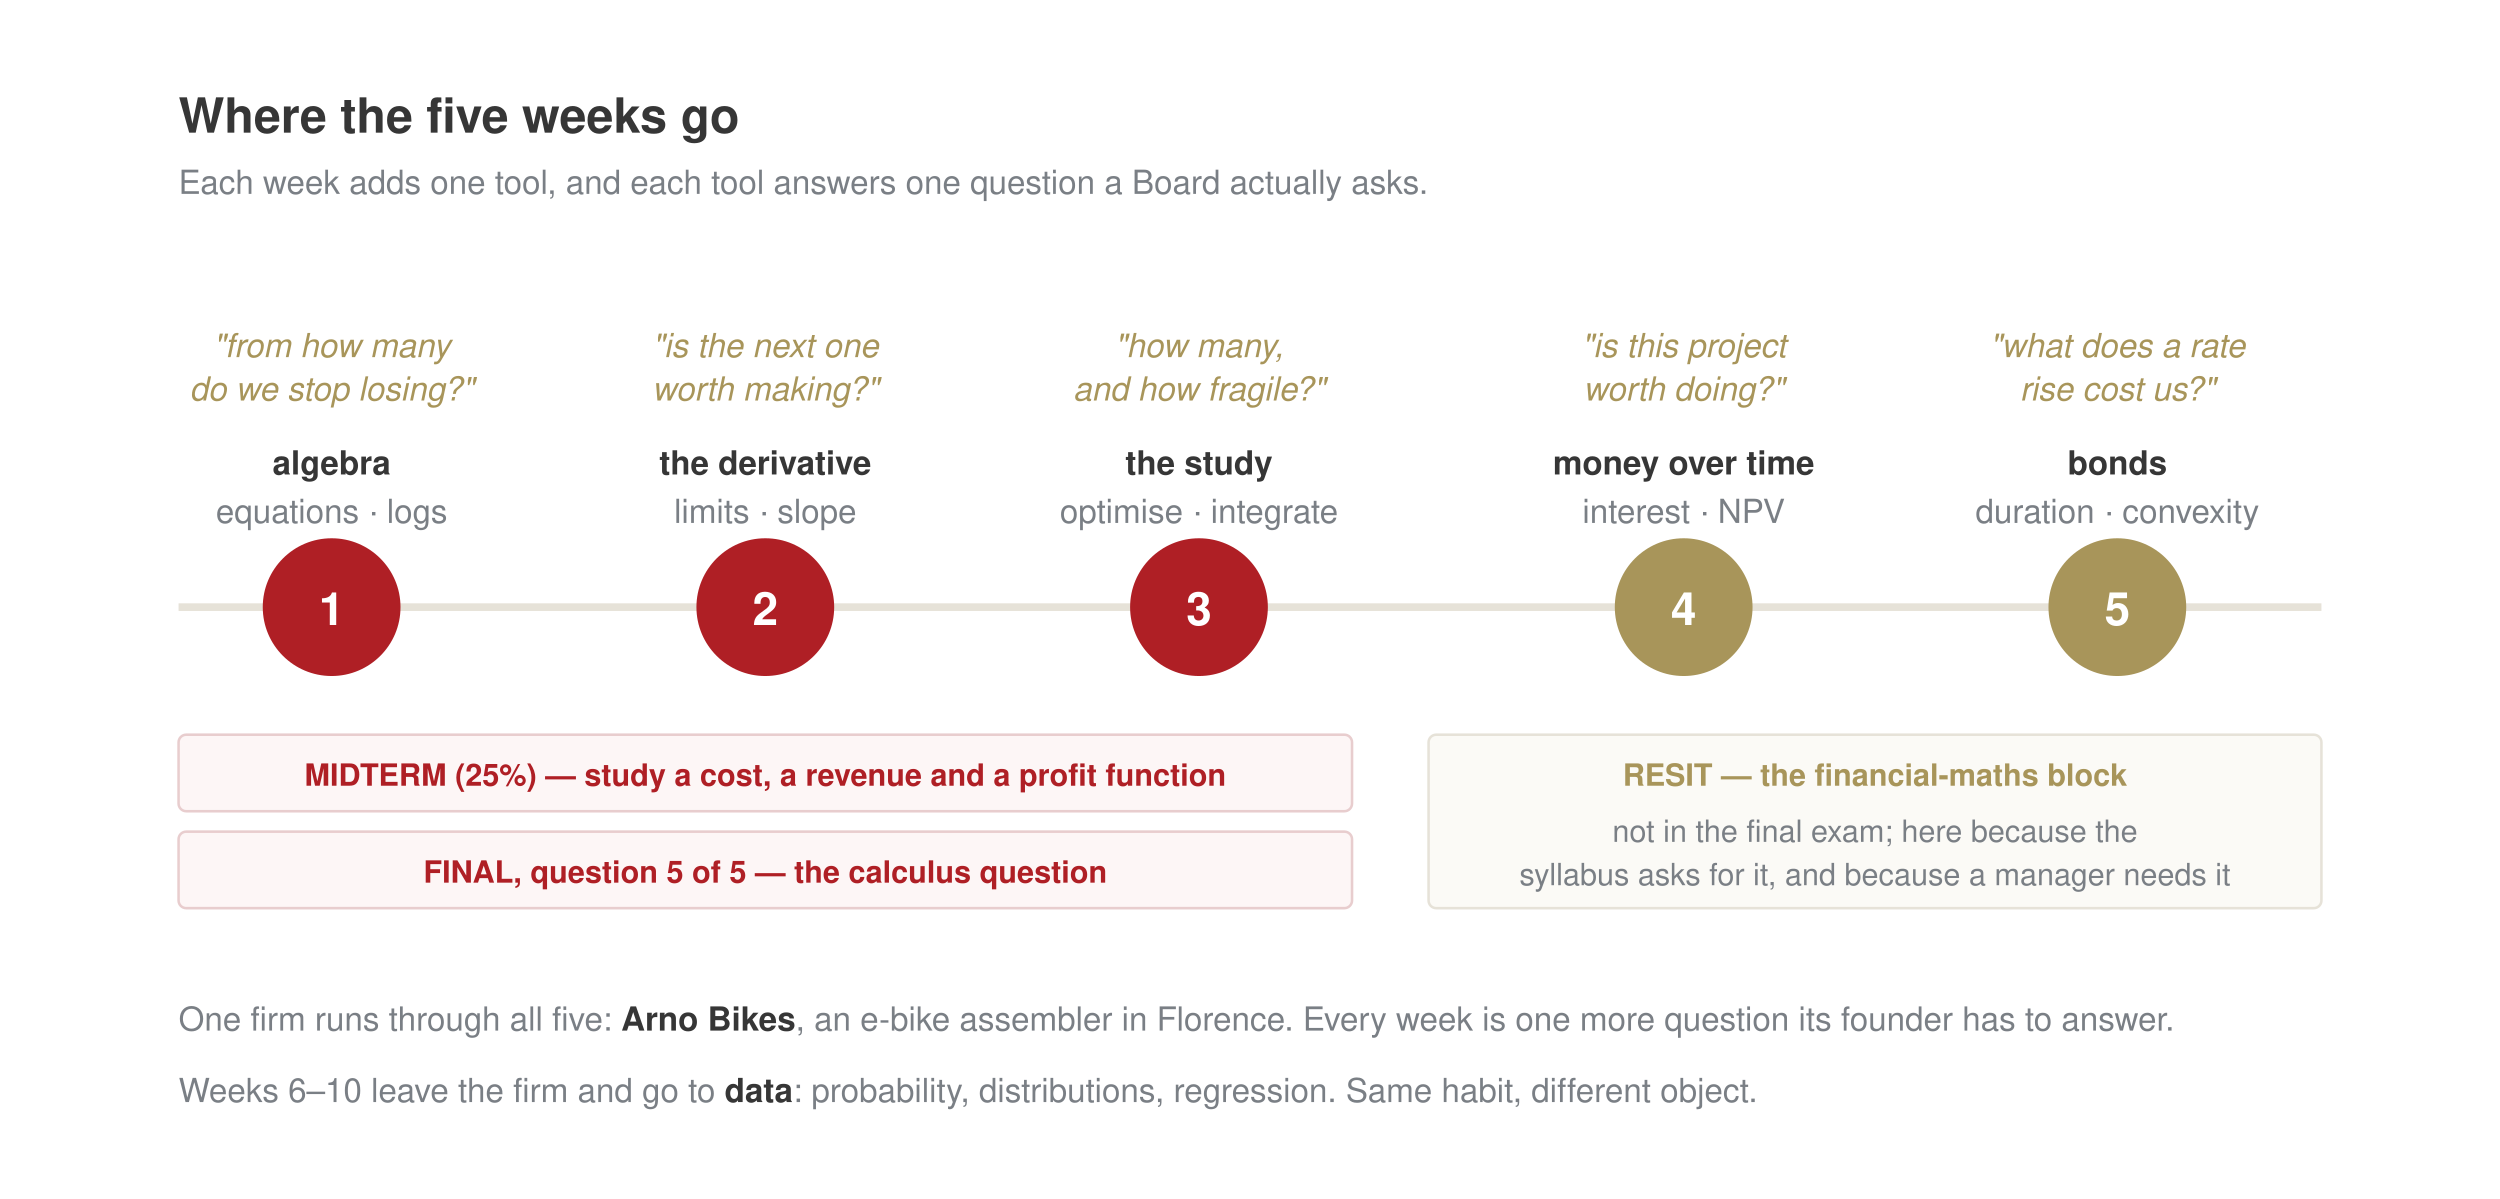
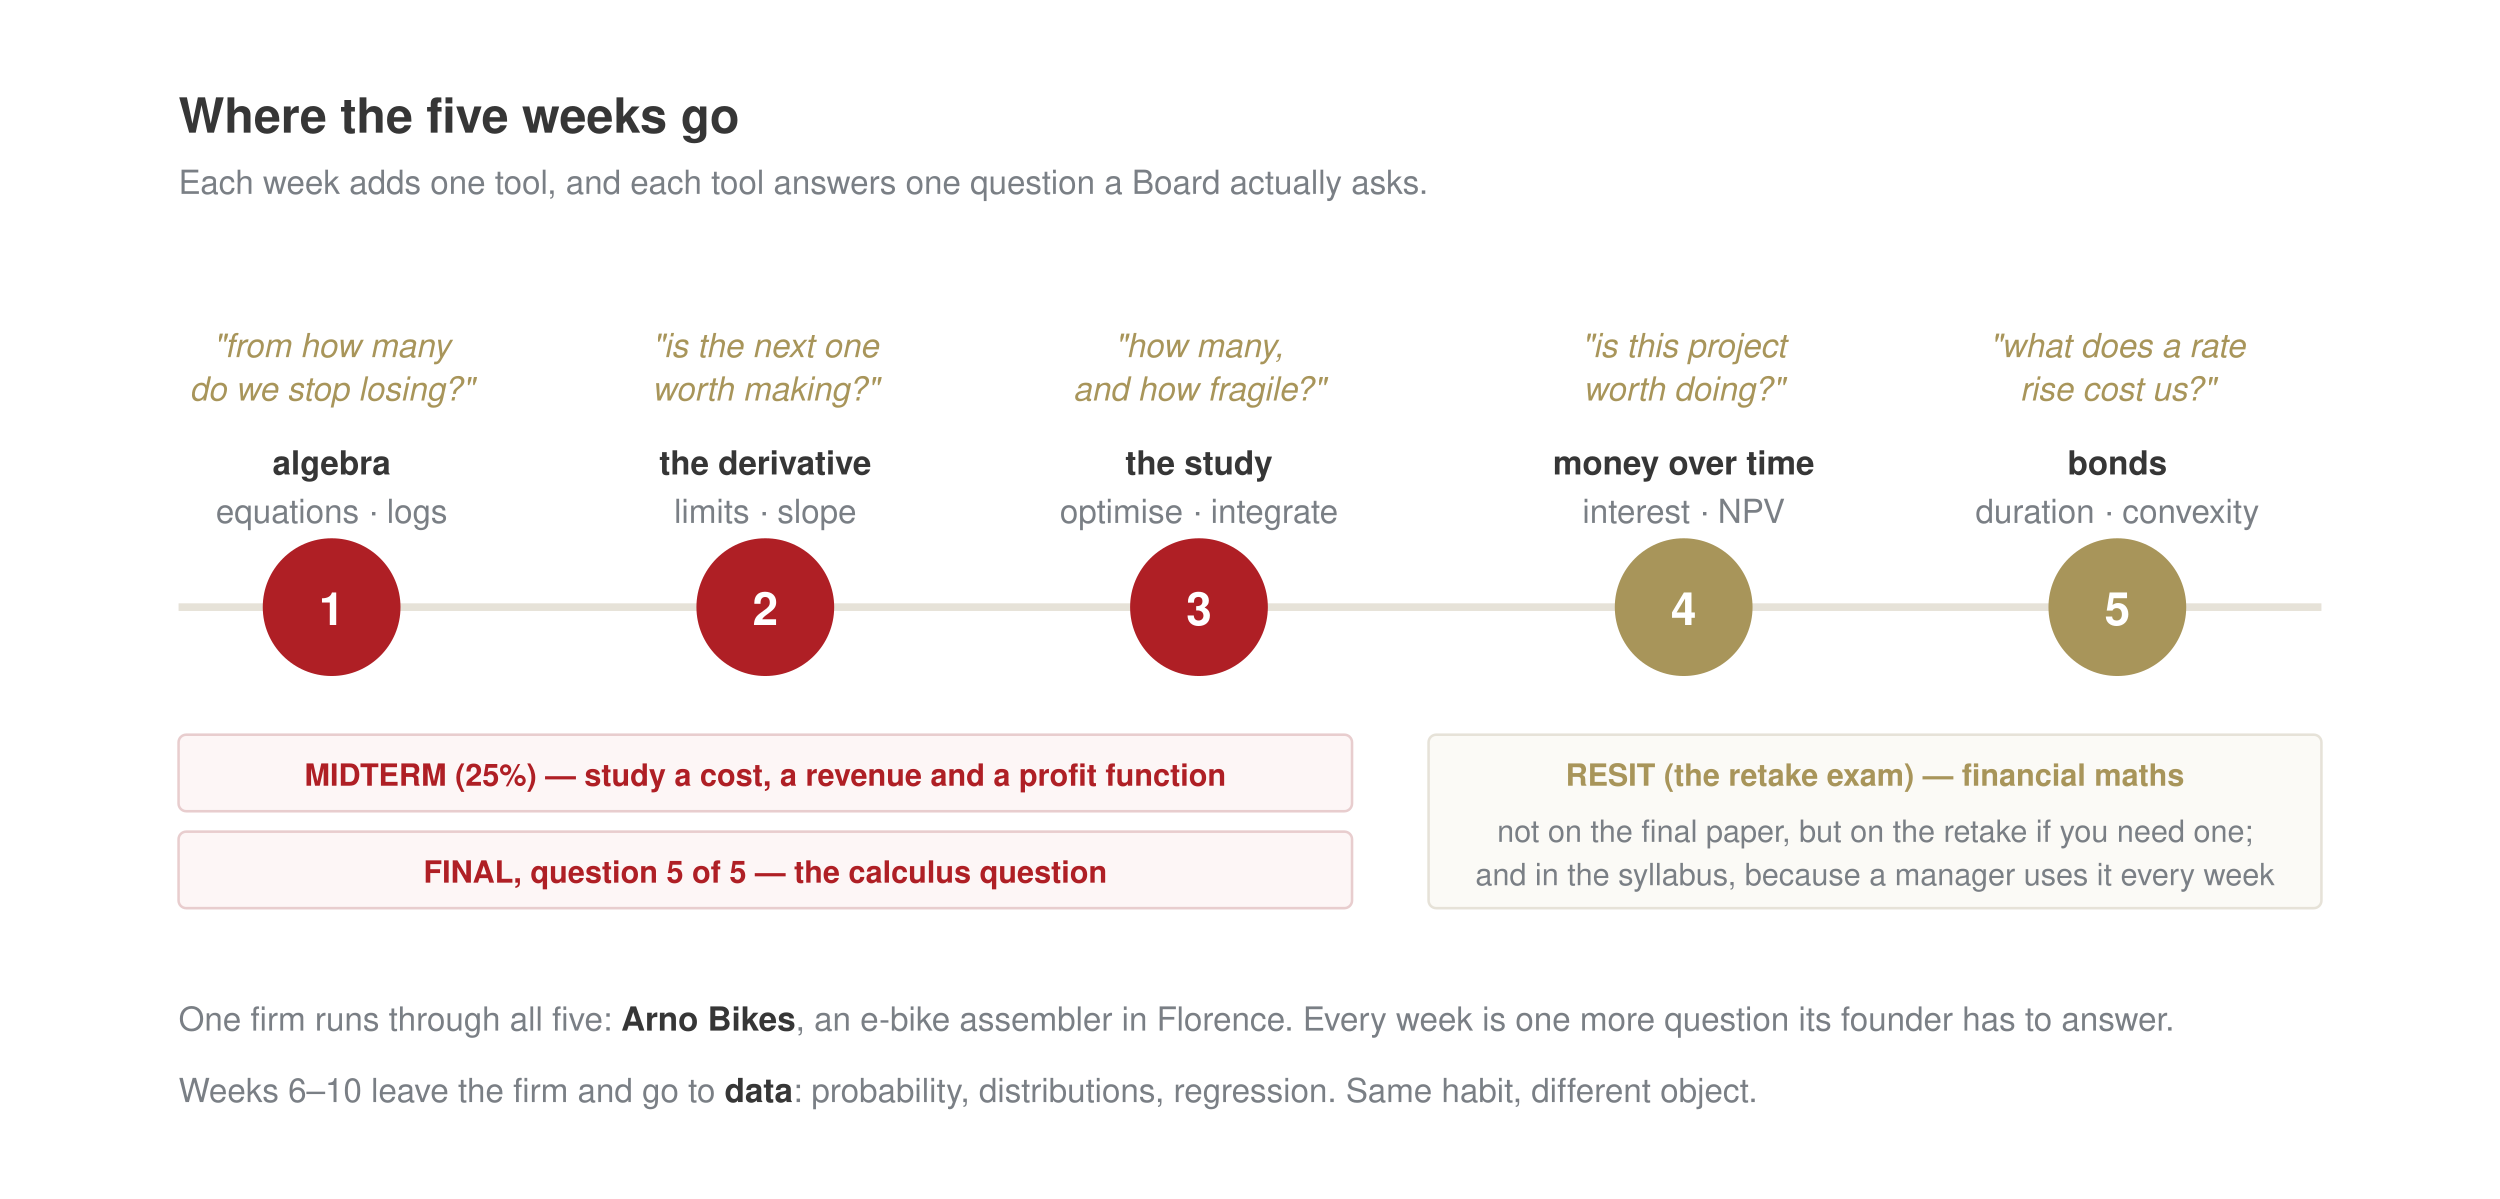
<svg xmlns="http://www.w3.org/2000/svg" viewBox="0 0 980 470" width="980" height="470" font-family="'Source Sans 3','Source Sans Pro',-apple-system,Helvetica,Arial,sans-serif">
  <rect width="980" height="470" fill="#ffffff" />
  <line x1="70" y1="238" x2="910" y2="238" stroke="#e6e2d8" stroke-width="3" />
  <g>
    <circle cx="130" cy="238" r="27" fill="#AF1F25" />
    <text x="130" y="245" font-size="18" font-weight="700" fill="#fff" text-anchor="middle">1</text>
    <circle cx="300" cy="238" r="27" fill="#AF1F25" />
    <text x="300" y="245" font-size="18" font-weight="700" fill="#fff" text-anchor="middle">2</text>
    <circle cx="470" cy="238" r="27" fill="#AF1F25" />
    <text x="470" y="245" font-size="18" font-weight="700" fill="#fff" text-anchor="middle">3</text>
    <circle cx="660" cy="238" r="27" fill="#a8955a" />
    <text x="660" y="245" font-size="18" font-weight="700" fill="#fff" text-anchor="middle">4</text>
    <circle cx="830" cy="238" r="27" fill="#a8955a" />
    <text x="830" y="245" font-size="18" font-weight="700" fill="#fff" text-anchor="middle">5</text>
  </g>
  <g font-size="13" fill="#363636" text-anchor="middle">
    <text x="130" y="186" font-weight="700">algebra</text>
    <text x="130" y="205" fill="#7a7f85">equations · logs</text>
    <text x="300" y="186" font-weight="700">the derivative</text>
    <text x="300" y="205" fill="#7a7f85">limits · slope</text>
    <text x="470" y="186" font-weight="700">the study</text>
    <text x="470" y="205" fill="#7a7f85">optimise · integrate</text>
    <text x="660" y="186" font-weight="700">money over time</text>
    <text x="660" y="205" fill="#7a7f85">interest · NPV</text>
    <text x="830" y="186" font-weight="700">bonds</text>
    <text x="830" y="205" fill="#7a7f85">duration · convexity</text>
  </g>
  <g font-size="13" font-style="italic" fill="#a8955a" text-anchor="middle">
    <text x="130" y="140">"from how many</text>
    <text x="130" y="157">do we stop losing?"</text>
    <text x="300" y="140">"is the next one</text>
    <text x="300" y="157">worth making?"</text>
    <text x="470" y="140">"how many,</text>
    <text x="470" y="157">and how fragile?"</text>
    <text x="660" y="140">"is this project</text>
    <text x="660" y="157">worth doing?"</text>
    <text x="830" y="140">"what does a rate</text>
    <text x="830" y="157">rise cost us?"</text>
  </g>
  <g font-size="12" text-anchor="middle">
    <rect x="70" y="288" width="460" height="30" rx="3" fill="#fdf6f6" stroke="#e8cdce" />
    <text x="300" y="308" fill="#AF1F25" font-weight="700">MIDTERM (25%) — study a cost, a revenue and a profit function</text>
    <rect x="70" y="326" width="460" height="30" rx="3" fill="#fdf6f6" stroke="#e8cdce" />
    <text x="300" y="346" fill="#AF1F25" font-weight="700">FINAL, question 5 of 5 — the calculus question</text>
    <rect x="560" y="288" width="350" height="68" rx="3" fill="#fbfaf6" stroke="#e6e2d8" />
-     <text x="735" y="308" fill="#a8955a" font-weight="700">RESIT — the financial-maths block</text>
-     <text x="735" y="330" fill="#7a7f85">not in the final exam; here because the</text>
-     <text x="735" y="347" fill="#7a7f85">syllabus asks for it, and because a manager needs it</text>
+     <text x="735" y="308" fill="#a8955a" font-weight="700">RESIT (the retake exam) — financial maths</text>
+     <text x="735" y="330" fill="#7a7f85">not on the final paper, but on the retake if you need one;</text>
+     <text x="735" y="347" fill="#7a7f85">and in the syllabus, because a manager uses it every week</text>
  </g>
  <text x="70" y="404" font-size="13" fill="#7a7f85">One firm runs through all five: <tspan font-weight="700" fill="#363636">Arno Bikes</tspan>, an e-bike assembler in Florence. Every week is one more question its founder has to answer.</text>
  <text x="70" y="432" font-size="13" fill="#7a7f85">Weeks 6–10 leave the firm and go to <tspan font-weight="700" fill="#363636">data</tspan>: probability, distributions, regression. Same habit, different object.</text>
  <text x="70" y="52" font-size="19" font-weight="700" fill="#363636">Where the five weeks go</text>
  <text x="70" y="76" font-size="13" fill="#7a7f85">Each week adds one tool, and each tool answers one question a Board actually asks.</text>
</svg>
